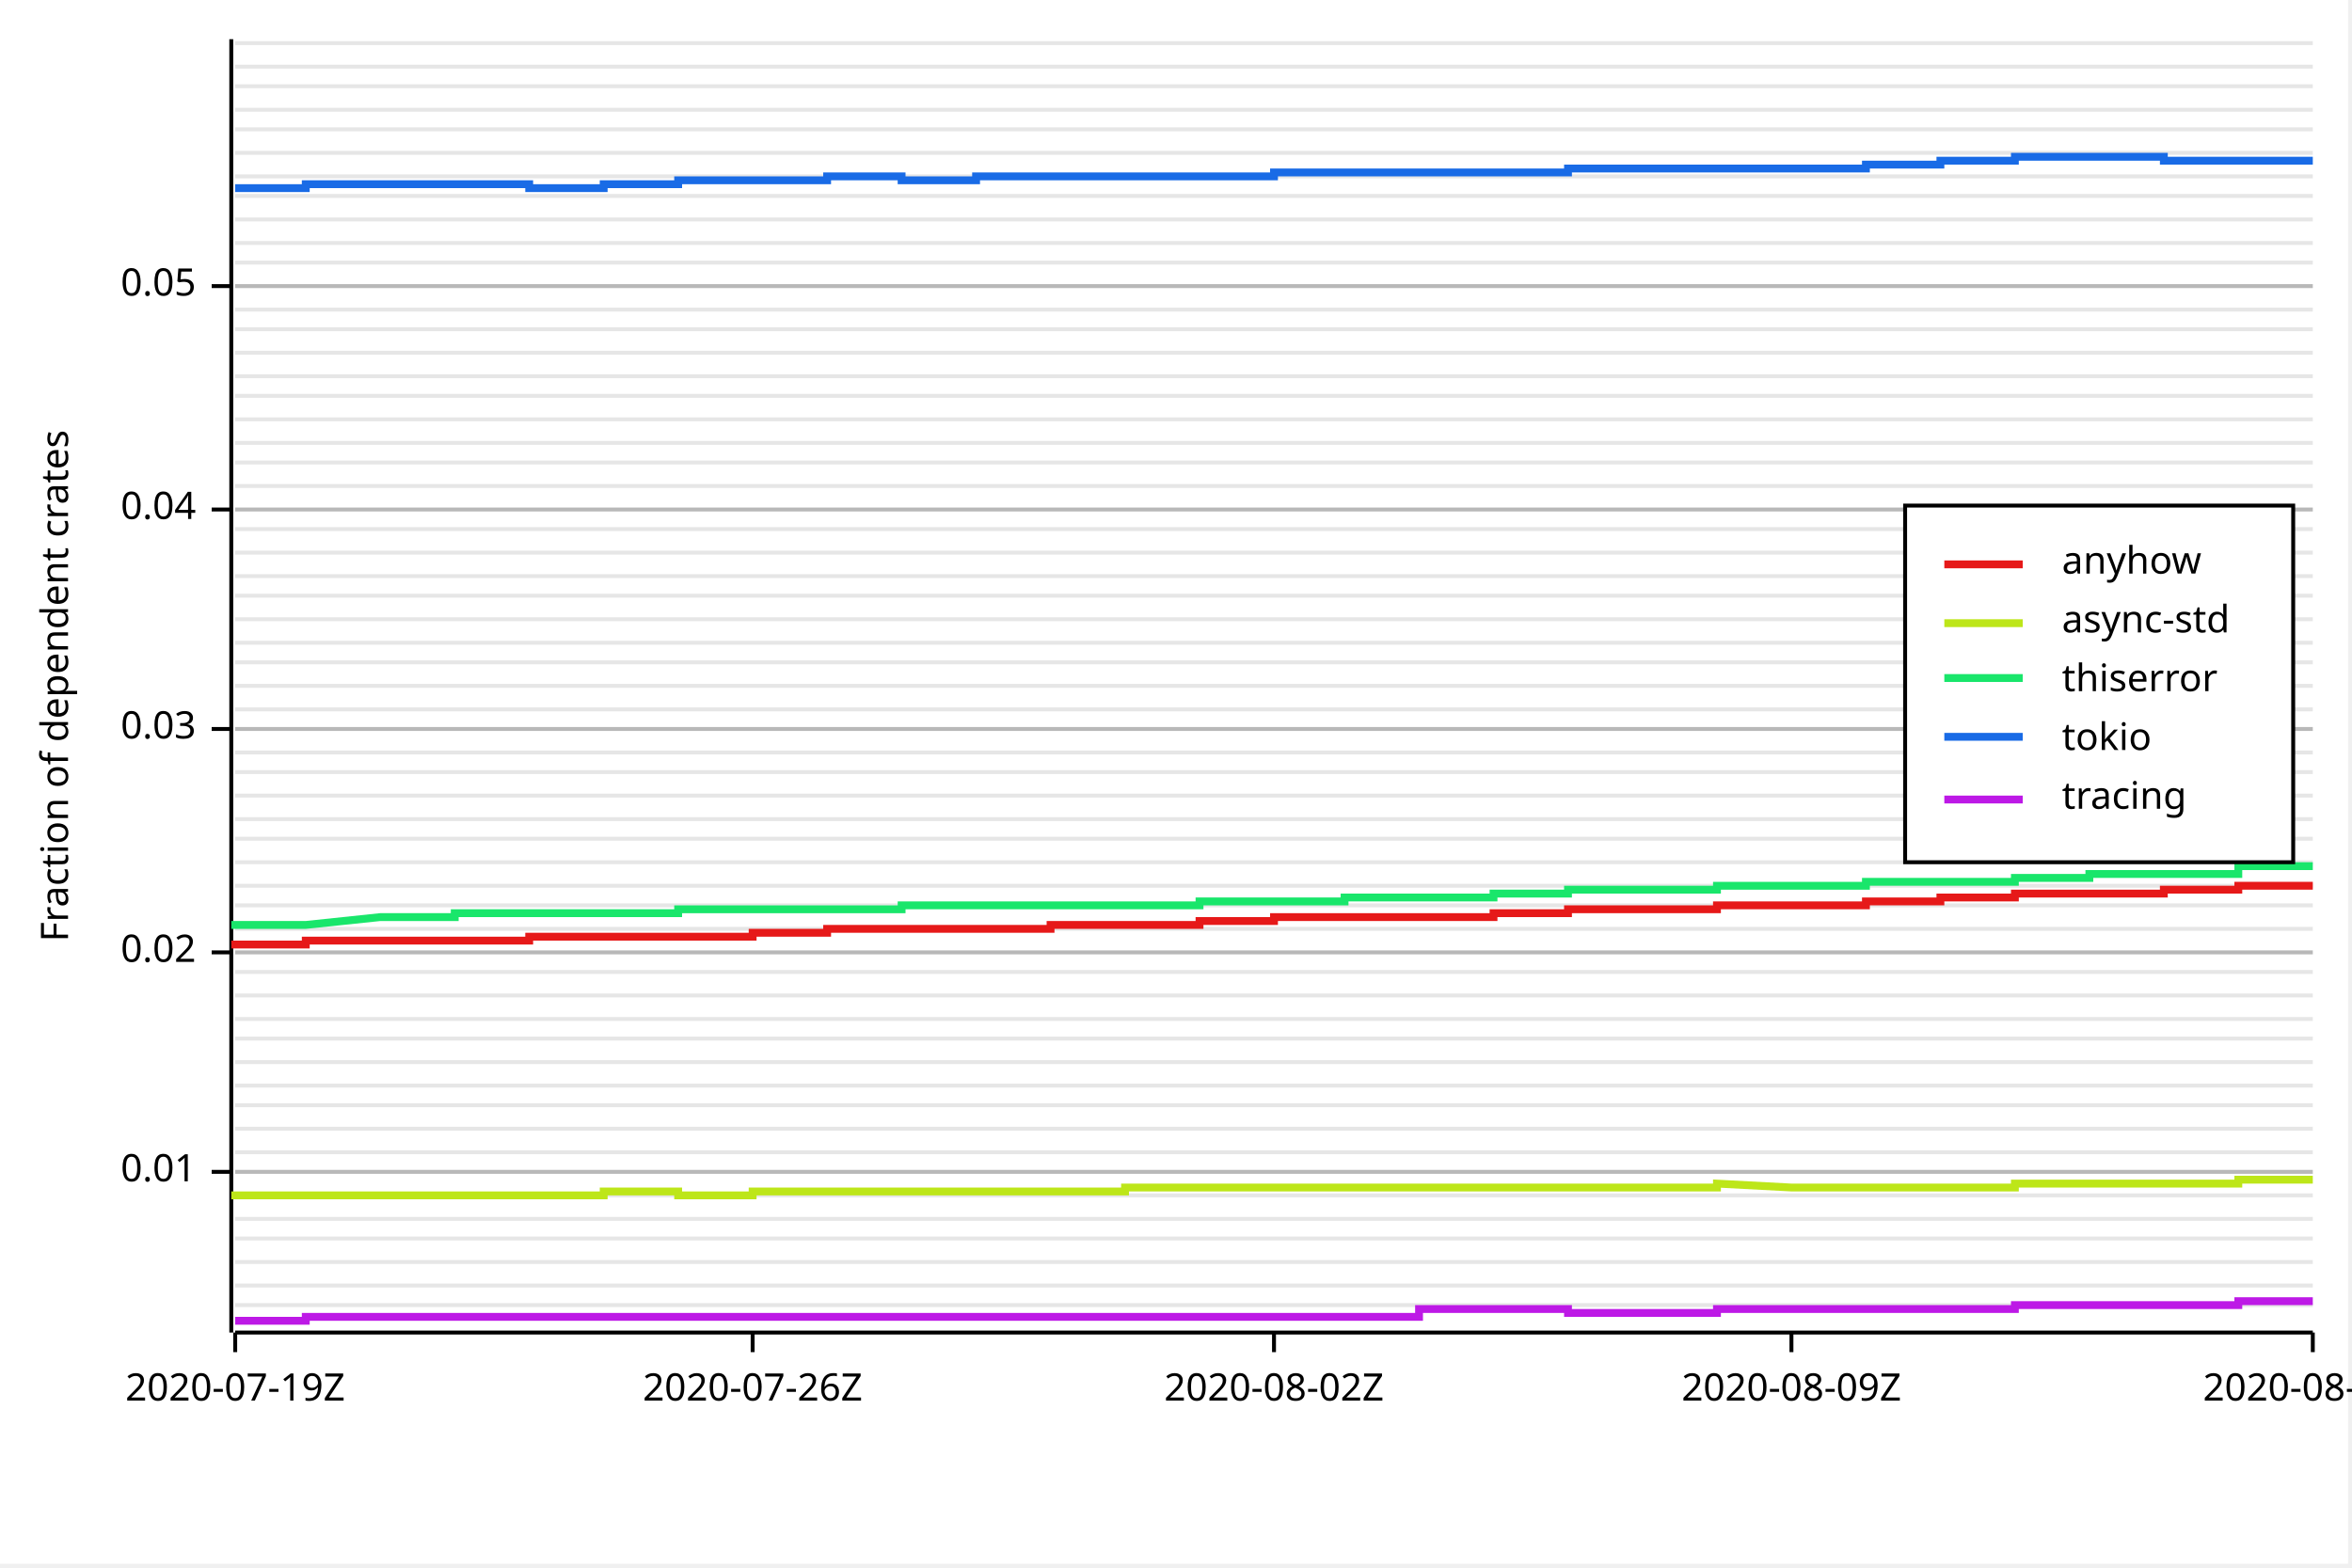
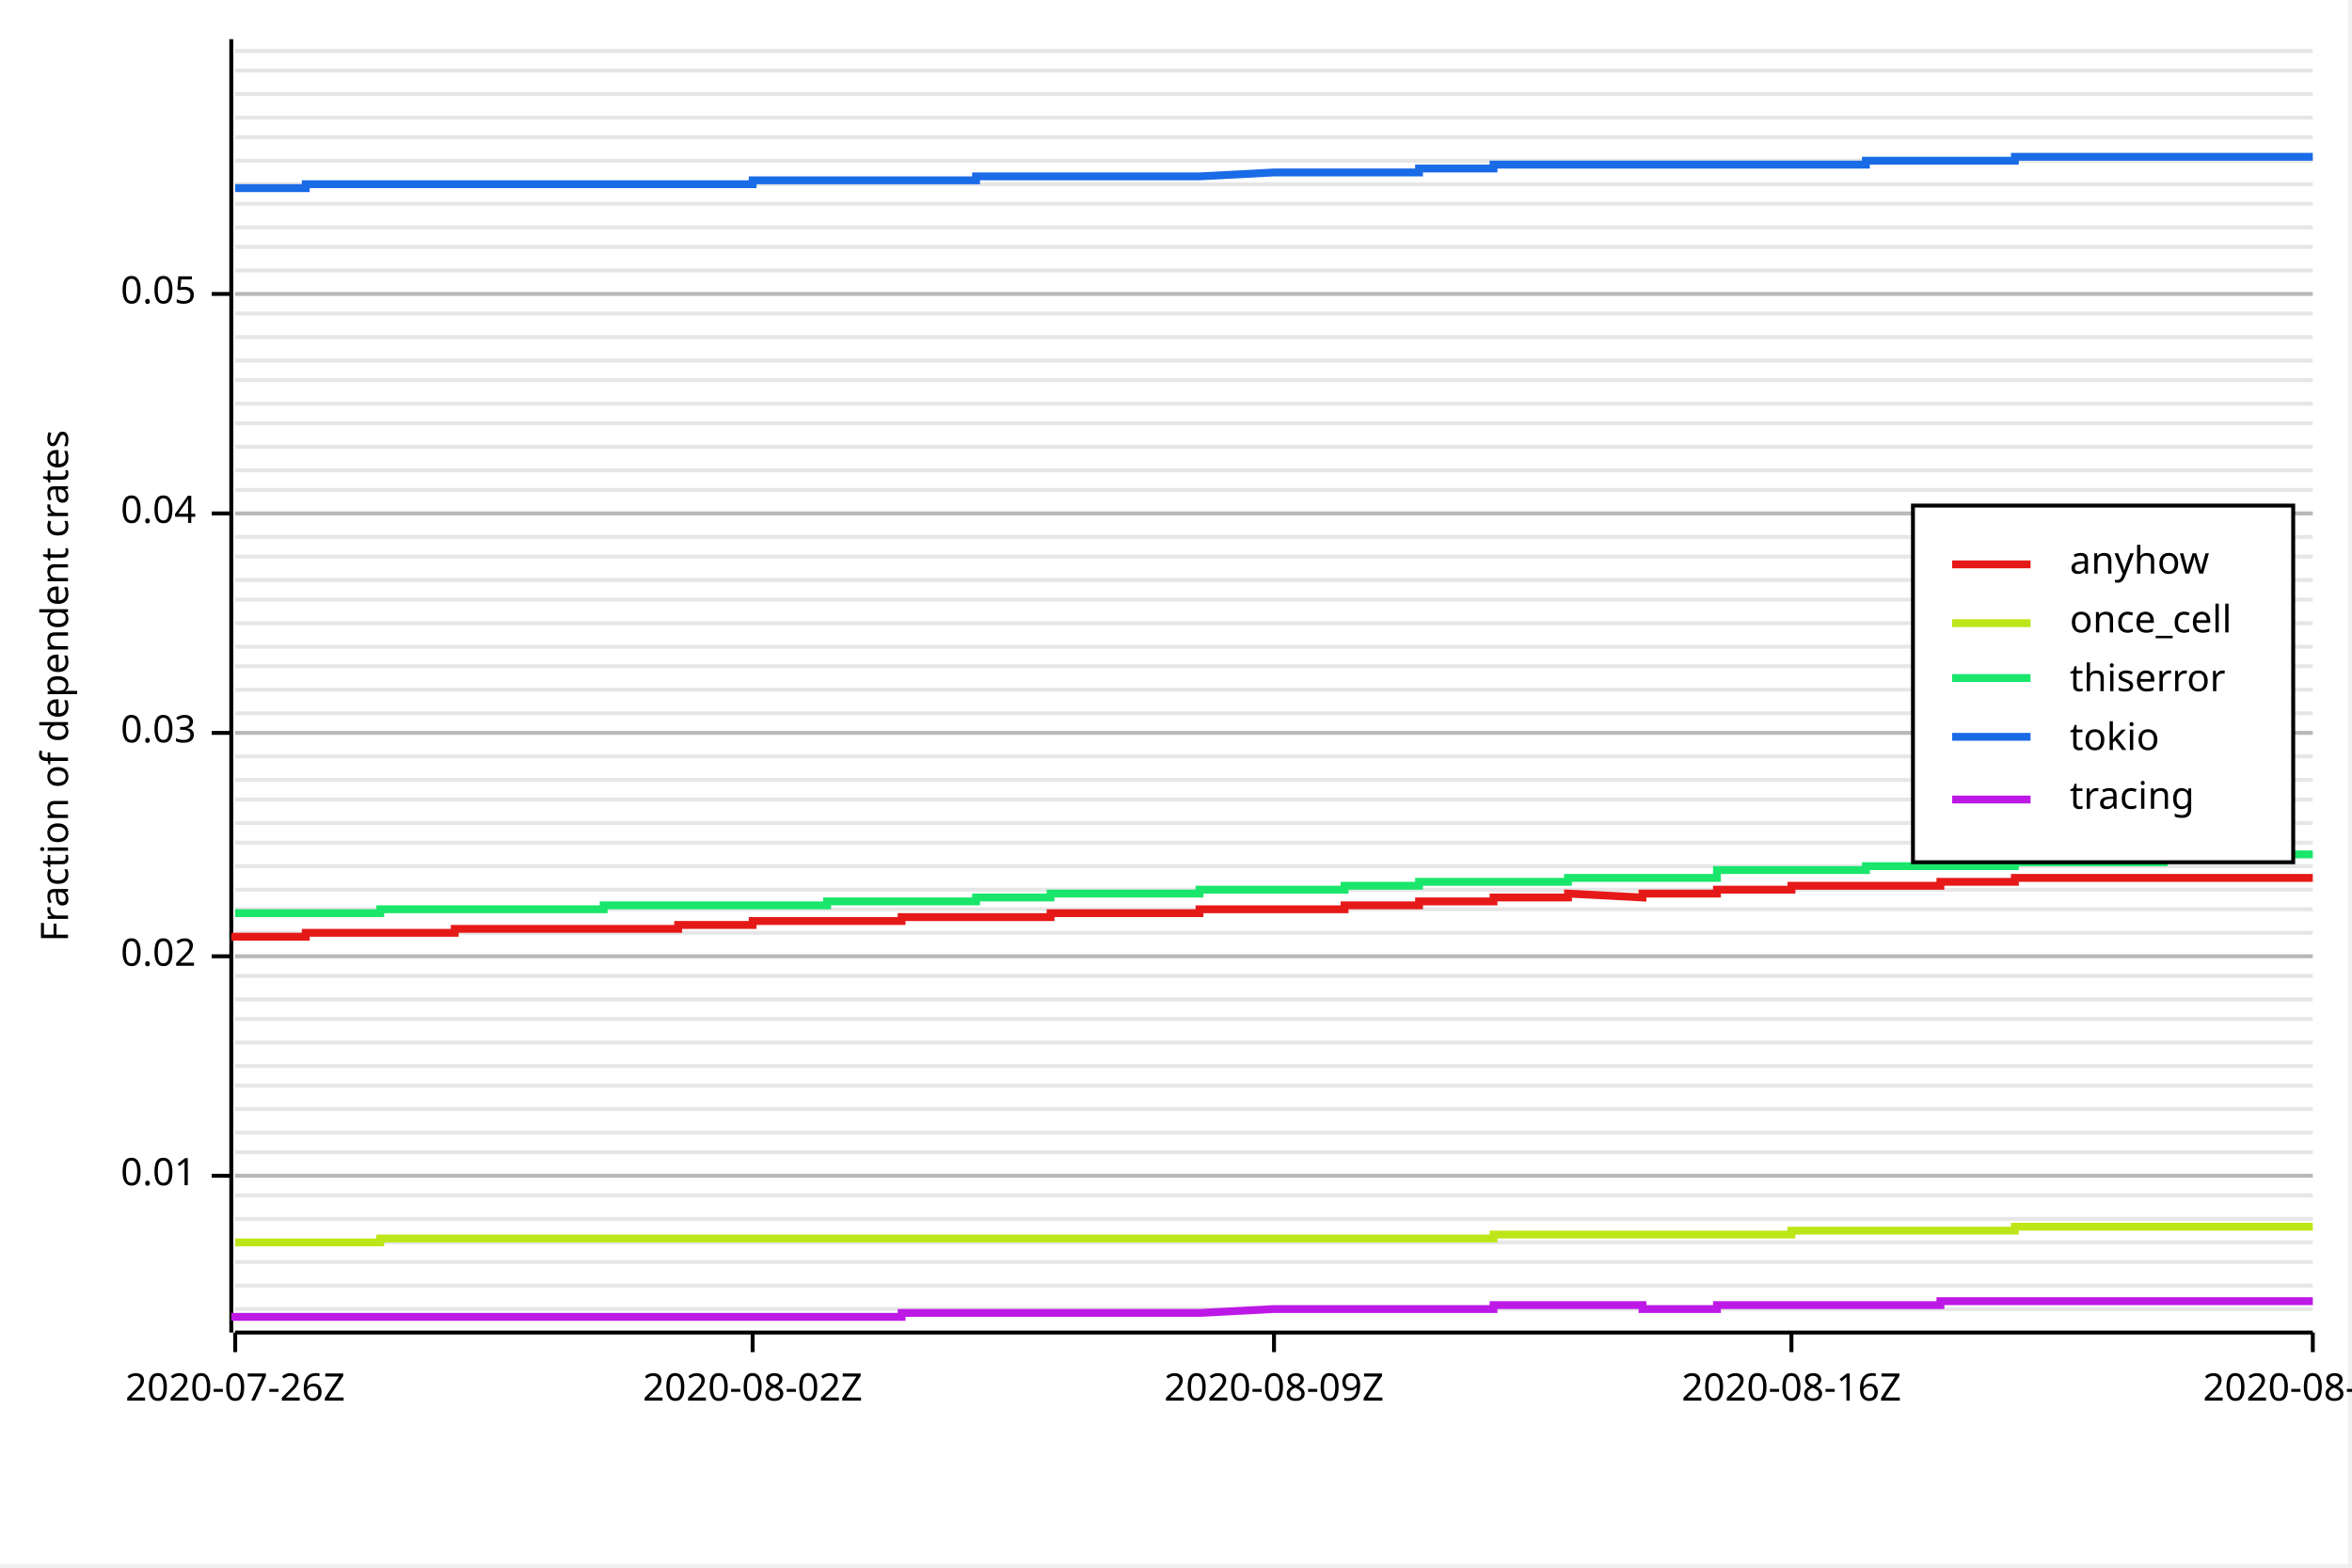
<svg xmlns="http://www.w3.org/2000/svg" width="600" height="400">
  <rect x="0" y="0" width="599" height="399" opacity="1" fill="#FFFFFF" stroke="none" />
-   <line opacity="0.1" stroke="#000000" stroke-width="1" x1="60" y1="333" x2="590" y2="333" />
+   <line opacity="0.1" stroke="#000000" stroke-width="1" x1="60" y1="334" x2="590" y2="334" />
  <line opacity="0.1" stroke="#000000" stroke-width="1" x1="60" y1="328" x2="590" y2="328" />
  <line opacity="0.1" stroke="#000000" stroke-width="1" x1="60" y1="322" x2="590" y2="322" />
-   <line opacity="0.1" stroke="#000000" stroke-width="1" x1="60" y1="316" x2="590" y2="316" />
+   <line opacity="0.1" stroke="#000000" stroke-width="1" x1="60" y1="317" x2="590" y2="317" />
  <line opacity="0.1" stroke="#000000" stroke-width="1" x1="60" y1="311" x2="590" y2="311" />
  <line opacity="0.1" stroke="#000000" stroke-width="1" x1="60" y1="305" x2="590" y2="305" />
-   <line opacity="0.1" stroke="#000000" stroke-width="1" x1="60" y1="299" x2="590" y2="299" />
+   <line opacity="0.1" stroke="#000000" stroke-width="1" x1="60" y1="300" x2="590" y2="300" />
  <line opacity="0.1" stroke="#000000" stroke-width="1" x1="60" y1="294" x2="590" y2="294" />
-   <line opacity="0.1" stroke="#000000" stroke-width="1" x1="60" y1="288" x2="590" y2="288" />
-   <line opacity="0.1" stroke="#000000" stroke-width="1" x1="60" y1="282" x2="590" y2="282" />
+   <line opacity="0.1" stroke="#000000" stroke-width="1" x1="60" y1="289" x2="590" y2="289" />
+   <line opacity="0.1" stroke="#000000" stroke-width="1" x1="60" y1="283" x2="590" y2="283" />
  <line opacity="0.1" stroke="#000000" stroke-width="1" x1="60" y1="277" x2="590" y2="277" />
-   <line opacity="0.1" stroke="#000000" stroke-width="1" x1="60" y1="271" x2="590" y2="271" />
-   <line opacity="0.1" stroke="#000000" stroke-width="1" x1="60" y1="265" x2="590" y2="265" />
+   <line opacity="0.1" stroke="#000000" stroke-width="1" x1="60" y1="272" x2="590" y2="272" />
+   <line opacity="0.1" stroke="#000000" stroke-width="1" x1="60" y1="266" x2="590" y2="266" />
  <line opacity="0.1" stroke="#000000" stroke-width="1" x1="60" y1="260" x2="590" y2="260" />
-   <line opacity="0.1" stroke="#000000" stroke-width="1" x1="60" y1="254" x2="590" y2="254" />
-   <line opacity="0.1" stroke="#000000" stroke-width="1" x1="60" y1="248" x2="590" y2="248" />
-   <line opacity="0.1" stroke="#000000" stroke-width="1" x1="60" y1="243" x2="590" y2="243" />
-   <line opacity="0.1" stroke="#000000" stroke-width="1" x1="60" y1="237" x2="590" y2="237" />
-   <line opacity="0.1" stroke="#000000" stroke-width="1" x1="60" y1="231" x2="590" y2="231" />
-   <line opacity="0.1" stroke="#000000" stroke-width="1" x1="60" y1="226" x2="590" y2="226" />
-   <line opacity="0.1" stroke="#000000" stroke-width="1" x1="60" y1="220" x2="590" y2="220" />
-   <line opacity="0.1" stroke="#000000" stroke-width="1" x1="60" y1="214" x2="590" y2="214" />
-   <line opacity="0.1" stroke="#000000" stroke-width="1" x1="60" y1="209" x2="590" y2="209" />
-   <line opacity="0.1" stroke="#000000" stroke-width="1" x1="60" y1="203" x2="590" y2="203" />
-   <line opacity="0.1" stroke="#000000" stroke-width="1" x1="60" y1="197" x2="590" y2="197" />
-   <line opacity="0.1" stroke="#000000" stroke-width="1" x1="60" y1="192" x2="590" y2="192" />
-   <line opacity="0.1" stroke="#000000" stroke-width="1" x1="60" y1="186" x2="590" y2="186" />
-   <line opacity="0.1" stroke="#000000" stroke-width="1" x1="60" y1="181" x2="590" y2="181" />
-   <line opacity="0.1" stroke="#000000" stroke-width="1" x1="60" y1="175" x2="590" y2="175" />
-   <line opacity="0.1" stroke="#000000" stroke-width="1" x1="60" y1="169" x2="590" y2="169" />
-   <line opacity="0.1" stroke="#000000" stroke-width="1" x1="60" y1="164" x2="590" y2="164" />
-   <line opacity="0.1" stroke="#000000" stroke-width="1" x1="60" y1="158" x2="590" y2="158" />
-   <line opacity="0.1" stroke="#000000" stroke-width="1" x1="60" y1="152" x2="590" y2="152" />
-   <line opacity="0.1" stroke="#000000" stroke-width="1" x1="60" y1="147" x2="590" y2="147" />
-   <line opacity="0.1" stroke="#000000" stroke-width="1" x1="60" y1="141" x2="590" y2="141" />
-   <line opacity="0.1" stroke="#000000" stroke-width="1" x1="60" y1="135" x2="590" y2="135" />
-   <line opacity="0.1" stroke="#000000" stroke-width="1" x1="60" y1="130" x2="590" y2="130" />
-   <line opacity="0.1" stroke="#000000" stroke-width="1" x1="60" y1="124" x2="590" y2="124" />
-   <line opacity="0.1" stroke="#000000" stroke-width="1" x1="60" y1="118" x2="590" y2="118" />
-   <line opacity="0.1" stroke="#000000" stroke-width="1" x1="60" y1="113" x2="590" y2="113" />
-   <line opacity="0.1" stroke="#000000" stroke-width="1" x1="60" y1="107" x2="590" y2="107" />
-   <line opacity="0.1" stroke="#000000" stroke-width="1" x1="60" y1="101" x2="590" y2="101" />
-   <line opacity="0.1" stroke="#000000" stroke-width="1" x1="60" y1="96" x2="590" y2="96" />
-   <line opacity="0.1" stroke="#000000" stroke-width="1" x1="60" y1="90" x2="590" y2="90" />
-   <line opacity="0.1" stroke="#000000" stroke-width="1" x1="60" y1="84" x2="590" y2="84" />
-   <line opacity="0.1" stroke="#000000" stroke-width="1" x1="60" y1="79" x2="590" y2="79" />
-   <line opacity="0.1" stroke="#000000" stroke-width="1" x1="60" y1="73" x2="590" y2="73" />
-   <line opacity="0.1" stroke="#000000" stroke-width="1" x1="60" y1="67" x2="590" y2="67" />
-   <line opacity="0.1" stroke="#000000" stroke-width="1" x1="60" y1="62" x2="590" y2="62" />
-   <line opacity="0.1" stroke="#000000" stroke-width="1" x1="60" y1="56" x2="590" y2="56" />
-   <line opacity="0.1" stroke="#000000" stroke-width="1" x1="60" y1="50" x2="590" y2="50" />
-   <line opacity="0.1" stroke="#000000" stroke-width="1" x1="60" y1="45" x2="590" y2="45" />
-   <line opacity="0.1" stroke="#000000" stroke-width="1" x1="60" y1="39" x2="590" y2="39" />
-   <line opacity="0.1" stroke="#000000" stroke-width="1" x1="60" y1="33" x2="590" y2="33" />
-   <line opacity="0.1" stroke="#000000" stroke-width="1" x1="60" y1="28" x2="590" y2="28" />
-   <line opacity="0.1" stroke="#000000" stroke-width="1" x1="60" y1="22" x2="590" y2="22" />
-   <line opacity="0.1" stroke="#000000" stroke-width="1" x1="60" y1="17" x2="590" y2="17" />
-   <line opacity="0.1" stroke="#000000" stroke-width="1" x1="60" y1="11" x2="590" y2="11" />
+   <line opacity="0.1" stroke="#000000" stroke-width="1" x1="60" y1="255" x2="590" y2="255" />
+   <line opacity="0.1" stroke="#000000" stroke-width="1" x1="60" y1="249" x2="590" y2="249" />
+   <line opacity="0.1" stroke="#000000" stroke-width="1" x1="60" y1="244" x2="590" y2="244" />
+   <line opacity="0.1" stroke="#000000" stroke-width="1" x1="60" y1="238" x2="590" y2="238" />
+   <line opacity="0.1" stroke="#000000" stroke-width="1" x1="60" y1="232" x2="590" y2="232" />
+   <line opacity="0.1" stroke="#000000" stroke-width="1" x1="60" y1="227" x2="590" y2="227" />
+   <line opacity="0.1" stroke="#000000" stroke-width="1" x1="60" y1="221" x2="590" y2="221" />
+   <line opacity="0.1" stroke="#000000" stroke-width="1" x1="60" y1="215" x2="590" y2="215" />
+   <line opacity="0.1" stroke="#000000" stroke-width="1" x1="60" y1="210" x2="590" y2="210" />
+   <line opacity="0.1" stroke="#000000" stroke-width="1" x1="60" y1="204" x2="590" y2="204" />
+   <line opacity="0.1" stroke="#000000" stroke-width="1" x1="60" y1="199" x2="590" y2="199" />
+   <line opacity="0.1" stroke="#000000" stroke-width="1" x1="60" y1="193" x2="590" y2="193" />
+   <line opacity="0.1" stroke="#000000" stroke-width="1" x1="60" y1="187" x2="590" y2="187" />
+   <line opacity="0.1" stroke="#000000" stroke-width="1" x1="60" y1="182" x2="590" y2="182" />
+   <line opacity="0.1" stroke="#000000" stroke-width="1" x1="60" y1="176" x2="590" y2="176" />
+   <line opacity="0.1" stroke="#000000" stroke-width="1" x1="60" y1="170" x2="590" y2="170" />
+   <line opacity="0.1" stroke="#000000" stroke-width="1" x1="60" y1="165" x2="590" y2="165" />
+   <line opacity="0.1" stroke="#000000" stroke-width="1" x1="60" y1="159" x2="590" y2="159" />
+   <line opacity="0.1" stroke="#000000" stroke-width="1" x1="60" y1="153" x2="590" y2="153" />
+   <line opacity="0.1" stroke="#000000" stroke-width="1" x1="60" y1="148" x2="590" y2="148" />
+   <line opacity="0.1" stroke="#000000" stroke-width="1" x1="60" y1="142" x2="590" y2="142" />
+   <line opacity="0.1" stroke="#000000" stroke-width="1" x1="60" y1="137" x2="590" y2="137" />
+   <line opacity="0.1" stroke="#000000" stroke-width="1" x1="60" y1="131" x2="590" y2="131" />
+   <line opacity="0.1" stroke="#000000" stroke-width="1" x1="60" y1="125" x2="590" y2="125" />
+   <line opacity="0.1" stroke="#000000" stroke-width="1" x1="60" y1="120" x2="590" y2="120" />
+   <line opacity="0.1" stroke="#000000" stroke-width="1" x1="60" y1="114" x2="590" y2="114" />
+   <line opacity="0.1" stroke="#000000" stroke-width="1" x1="60" y1="108" x2="590" y2="108" />
+   <line opacity="0.1" stroke="#000000" stroke-width="1" x1="60" y1="103" x2="590" y2="103" />
+   <line opacity="0.1" stroke="#000000" stroke-width="1" x1="60" y1="97" x2="590" y2="97" />
+   <line opacity="0.1" stroke="#000000" stroke-width="1" x1="60" y1="92" x2="590" y2="92" />
+   <line opacity="0.1" stroke="#000000" stroke-width="1" x1="60" y1="86" x2="590" y2="86" />
+   <line opacity="0.1" stroke="#000000" stroke-width="1" x1="60" y1="80" x2="590" y2="80" />
+   <line opacity="0.1" stroke="#000000" stroke-width="1" x1="60" y1="75" x2="590" y2="75" />
+   <line opacity="0.1" stroke="#000000" stroke-width="1" x1="60" y1="69" x2="590" y2="69" />
+   <line opacity="0.1" stroke="#000000" stroke-width="1" x1="60" y1="63" x2="590" y2="63" />
+   <line opacity="0.1" stroke="#000000" stroke-width="1" x1="60" y1="58" x2="590" y2="58" />
+   <line opacity="0.1" stroke="#000000" stroke-width="1" x1="60" y1="52" x2="590" y2="52" />
+   <line opacity="0.1" stroke="#000000" stroke-width="1" x1="60" y1="47" x2="590" y2="47" />
+   <line opacity="0.1" stroke="#000000" stroke-width="1" x1="60" y1="41" x2="590" y2="41" />
+   <line opacity="0.1" stroke="#000000" stroke-width="1" x1="60" y1="35" x2="590" y2="35" />
+   <line opacity="0.1" stroke="#000000" stroke-width="1" x1="60" y1="30" x2="590" y2="30" />
+   <line opacity="0.1" stroke="#000000" stroke-width="1" x1="60" y1="24" x2="590" y2="24" />
+   <line opacity="0.1" stroke="#000000" stroke-width="1" x1="60" y1="18" x2="590" y2="18" />
+   <line opacity="0.1" stroke="#000000" stroke-width="1" x1="60" y1="13" x2="590" y2="13" />
  <text x="10" y="175" dy="0.76em" text-anchor="middle" font-family="sans-serif" font-size="9.677" opacity="1" fill="#000000" transform="rotate(270, 10, 175)">
Fraction of dependent crates
</text>
-   <line opacity="0.2" stroke="#000000" stroke-width="1" x1="60" y1="299" x2="590" y2="299" />
-   <line opacity="0.2" stroke="#000000" stroke-width="1" x1="60" y1="243" x2="590" y2="243" />
-   <line opacity="0.2" stroke="#000000" stroke-width="1" x1="60" y1="186" x2="590" y2="186" />
-   <line opacity="0.2" stroke="#000000" stroke-width="1" x1="60" y1="130" x2="590" y2="130" />
-   <line opacity="0.2" stroke="#000000" stroke-width="1" x1="60" y1="73" x2="590" y2="73" />
+   <line opacity="0.2" stroke="#000000" stroke-width="1" x1="60" y1="300" x2="590" y2="300" />
+   <line opacity="0.2" stroke="#000000" stroke-width="1" x1="60" y1="244" x2="590" y2="244" />
+   <line opacity="0.2" stroke="#000000" stroke-width="1" x1="60" y1="187" x2="590" y2="187" />
+   <line opacity="0.2" stroke="#000000" stroke-width="1" x1="60" y1="131" x2="590" y2="131" />
+   <line opacity="0.2" stroke="#000000" stroke-width="1" x1="60" y1="75" x2="590" y2="75" />
  <polyline fill="none" opacity="1" stroke="#000000" stroke-width="1" points="59,10 59,340 " />
-   <text x="50" y="299" dy="0.5ex" text-anchor="end" font-family="sans-serif" font-size="9.677" opacity="1" fill="#000000">
+   <text x="50" y="300" dy="0.5ex" text-anchor="end" font-family="sans-serif" font-size="9.677" opacity="1" fill="#000000">
0.01
</text>
-   <polyline fill="none" opacity="1" stroke="#000000" stroke-width="1" points="54,299 59,299 " />
-   <text x="50" y="243" dy="0.5ex" text-anchor="end" font-family="sans-serif" font-size="9.677" opacity="1" fill="#000000">
+   <polyline fill="none" opacity="1" stroke="#000000" stroke-width="1" points="54,300 59,300 " />
+   <text x="50" y="244" dy="0.5ex" text-anchor="end" font-family="sans-serif" font-size="9.677" opacity="1" fill="#000000">
0.02
</text>
-   <polyline fill="none" opacity="1" stroke="#000000" stroke-width="1" points="54,243 59,243 " />
-   <text x="50" y="186" dy="0.5ex" text-anchor="end" font-family="sans-serif" font-size="9.677" opacity="1" fill="#000000">
+   <polyline fill="none" opacity="1" stroke="#000000" stroke-width="1" points="54,244 59,244 " />
+   <text x="50" y="187" dy="0.5ex" text-anchor="end" font-family="sans-serif" font-size="9.677" opacity="1" fill="#000000">
0.03
</text>
-   <polyline fill="none" opacity="1" stroke="#000000" stroke-width="1" points="54,186 59,186 " />
-   <text x="50" y="130" dy="0.5ex" text-anchor="end" font-family="sans-serif" font-size="9.677" opacity="1" fill="#000000">
+   <polyline fill="none" opacity="1" stroke="#000000" stroke-width="1" points="54,187 59,187 " />
+   <text x="50" y="131" dy="0.5ex" text-anchor="end" font-family="sans-serif" font-size="9.677" opacity="1" fill="#000000">
0.04
</text>
-   <polyline fill="none" opacity="1" stroke="#000000" stroke-width="1" points="54,130 59,130 " />
-   <text x="50" y="73" dy="0.5ex" text-anchor="end" font-family="sans-serif" font-size="9.677" opacity="1" fill="#000000">
+   <polyline fill="none" opacity="1" stroke="#000000" stroke-width="1" points="54,131 59,131 " />
+   <text x="50" y="75" dy="0.5ex" text-anchor="end" font-family="sans-serif" font-size="9.677" opacity="1" fill="#000000">
0.05
</text>
-   <polyline fill="none" opacity="1" stroke="#000000" stroke-width="1" points="54,73 59,73 " />
+   <polyline fill="none" opacity="1" stroke="#000000" stroke-width="1" points="54,75 59,75 " />
  <polyline fill="none" opacity="1" stroke="#000000" stroke-width="1" points="60,340 590,340 " />
  <text x="60" y="350" dy="0.76em" text-anchor="middle" font-family="sans-serif" font-size="9.677" opacity="1" fill="#000000">
- 2020-07-19Z
+ 2020-07-26Z
</text>
  <polyline fill="none" opacity="1" stroke="#000000" stroke-width="1" points="60,340 60,345 " />
  <text x="192" y="350" dy="0.76em" text-anchor="middle" font-family="sans-serif" font-size="9.677" opacity="1" fill="#000000">
- 2020-07-26Z
+ 2020-08-02Z
</text>
  <polyline fill="none" opacity="1" stroke="#000000" stroke-width="1" points="192,340 192,345 " />
  <text x="325" y="350" dy="0.76em" text-anchor="middle" font-family="sans-serif" font-size="9.677" opacity="1" fill="#000000">
- 2020-08-02Z
+ 2020-08-09Z
</text>
  <polyline fill="none" opacity="1" stroke="#000000" stroke-width="1" points="325,340 325,345 " />
  <text x="457" y="350" dy="0.76em" text-anchor="middle" font-family="sans-serif" font-size="9.677" opacity="1" fill="#000000">
- 2020-08-09Z
+ 2020-08-16Z
</text>
  <polyline fill="none" opacity="1" stroke="#000000" stroke-width="1" points="457,340 457,345 " />
  <text x="590" y="350" dy="0.76em" text-anchor="middle" font-family="sans-serif" font-size="9.677" opacity="1" fill="#000000">
- 2020-08-16Z
+ 2020-08-23Z
</text>
  <polyline fill="none" opacity="1" stroke="#000000" stroke-width="1" points="590,340 590,345 " />
-   <polyline fill="none" opacity="1" stroke="#E61919" stroke-width="2" points="60,242 60,241 78,241 78,240 97,240 116,240 116,240 135,240 135,239 154,239 154,239 173,239 173,239 192,239 192,238 211,238 211,237 230,237 230,237 249,237 249,237 268,237 268,236 287,236 287,236 306,236 306,235 325,235 325,234 343,234 343,234 362,234 362,234 381,234 381,233 400,233 400,232 419,232 419,232 438,232 438,231 457,231 476,231 476,230 495,230 495,229 514,229 514,228 533,228 533,228 552,228 552,227 571,227 571,226 590,226 " />
-   <polyline fill="none" opacity="1" stroke="#BDE619" stroke-width="2" points="60,306 60,305 78,305 78,305 97,305 116,305 116,305 135,305 135,305 154,305 154,304 173,304 173,305 192,305 192,304 211,304 211,304 230,304 230,304 249,304 249,304 268,304 268,304 287,304 287,303 306,303 306,303 325,303 325,303 343,303 343,303 362,303 362,303 381,303 381,303 400,303 400,303 419,303 419,303 438,303 438,302 457,303 476,303 476,303 495,303 495,303 514,303 514,302 533,302 533,302 552,302 552,302 571,302 571,301 590,301 " />
-   <polyline fill="none" opacity="1" stroke="#19E66B" stroke-width="2" points="60,237 60,236 78,236 78,236 97,234 116,234 116,233 135,233 135,233 154,233 154,233 173,233 173,232 192,232 192,232 211,232 211,232 230,232 230,231 249,231 249,231 268,231 268,231 287,231 287,231 306,231 306,230 325,230 325,230 343,230 343,229 362,229 362,229 381,229 381,228 400,228 400,227 419,227 419,227 438,227 438,226 457,226 476,226 476,225 495,225 495,225 514,225 514,224 533,224 533,223 552,223 552,223 571,223 571,221 590,221 " />
-   <polyline fill="none" opacity="1" stroke="#196BE6" stroke-width="2" points="60,48 60,48 78,48 78,47 97,47 116,47 116,47 135,47 135,48 154,48 154,47 173,47 173,46 192,46 192,46 211,46 211,45 230,45 230,46 249,46 249,45 268,45 268,45 287,45 287,45 306,45 306,45 325,45 325,44 343,44 343,44 362,44 362,44 381,44 381,44 400,44 400,43 419,43 419,43 438,43 438,43 457,43 476,43 476,42 495,42 495,41 514,41 514,40 533,40 533,40 552,40 552,41 571,41 571,41 590,41 " />
-   <polyline fill="none" opacity="1" stroke="#BD19E6" stroke-width="2" points="60,337 60,337 78,337 78,336 97,336 116,336 116,336 135,336 135,336 154,336 154,336 173,336 173,336 192,336 192,336 211,336 211,336 230,336 230,336 249,336 249,336 268,336 268,336 287,336 287,336 306,336 306,336 325,336 325,336 343,336 343,336 362,336 362,334 381,334 381,334 400,334 400,335 419,335 419,335 438,335 438,334 457,334 476,334 476,334 495,334 495,334 514,334 514,333 533,333 533,333 552,333 552,333 571,333 571,332 590,332 " />
-   <rect x="486" y="129" width="99" height="91" opacity="1" fill="#FFFFFF" stroke="none" />
-   <rect x="486" y="129" width="99" height="91" opacity="1" fill="none" stroke="#000000" />
-   <text x="526" y="139" dy="0.76em" text-anchor="start" font-family="sans-serif" font-size="9.677" opacity="1" fill="#000000">
+   <polyline fill="none" opacity="1" stroke="#E61919" stroke-width="2" points="60,240 60,239 78,239 78,238 97,238 97,238 116,238 116,237 135,237 135,237 154,237 154,237 173,237 173,236 192,236 192,235 211,235 211,235 230,235 230,234 249,234 249,234 268,234 268,233 287,233 287,233 306,233 306,232 325,232 343,232 343,231 362,231 362,230 381,230 381,229 400,229 400,228 419,229 419,228 438,228 438,227 457,227 457,226 476,226 476,226 495,226 495,225 514,225 514,224 533,224 533,224 552,224 552,224 571,224 571,224 590,224 " />
+   <polyline fill="none" opacity="1" stroke="#BDE619" stroke-width="2" points="60,317 60,317 78,317 78,317 97,317 97,316 116,316 116,316 135,316 135,316 154,316 154,316 173,316 173,316 192,316 192,316 211,316 211,316 230,316 230,316 249,316 249,316 268,316 268,316 287,316 287,316 306,316 306,316 325,316 343,316 343,316 362,316 362,316 381,316 381,315 400,315 400,315 419,315 419,315 438,315 438,315 457,315 457,314 476,314 476,314 495,314 495,314 514,314 514,313 533,313 533,313 552,313 552,313 571,313 571,313 590,313 " />
+   <polyline fill="none" opacity="1" stroke="#19E66B" stroke-width="2" points="60,233 60,233 78,233 78,233 97,233 97,232 116,232 116,232 135,232 135,232 154,232 154,231 173,231 173,231 192,231 192,231 211,231 211,230 230,230 230,230 249,230 249,229 268,229 268,228 287,228 287,228 306,228 306,227 325,227 343,227 343,226 362,226 362,225 381,225 381,225 400,225 400,224 419,224 419,224 438,224 438,222 457,222 457,222 476,222 476,221 495,221 495,221 514,221 514,220 533,220 533,220 552,220 552,218 571,218 571,218 590,218 " />
+   <polyline fill="none" opacity="1" stroke="#196BE6" stroke-width="2" points="60,48 60,48 78,48 78,47 97,47 97,47 116,47 116,47 135,47 135,47 154,47 154,47 173,47 173,47 192,47 192,46 211,46 211,46 230,46 230,46 249,46 249,45 268,45 268,45 287,45 287,45 306,45 306,45 325,44 343,44 343,44 362,44 362,43 381,43 381,42 400,42 400,42 419,42 419,42 438,42 438,42 457,42 457,42 476,42 476,41 495,41 495,41 514,41 514,40 533,40 533,40 552,40 552,40 571,40 571,40 590,40 " />
+   <polyline fill="none" opacity="1" stroke="#BD19E6" stroke-width="2" points="60,337 60,336 78,336 78,336 97,336 97,336 116,336 116,336 135,336 135,336 154,336 154,336 173,336 173,336 192,336 192,336 211,336 211,336 230,336 230,335 249,335 249,335 268,335 268,335 287,335 287,335 306,335 306,335 325,334 343,334 343,334 362,334 362,334 381,334 381,333 400,333 400,333 419,333 419,334 438,334 438,333 457,333 457,333 476,333 476,333 495,333 495,332 514,332 514,332 533,332 533,332 552,332 552,332 571,332 571,332 590,332 " />
+   <rect x="488" y="129" width="97" height="91" opacity="1" fill="#FFFFFF" stroke="none" />
+   <rect x="488" y="129" width="97" height="91" opacity="1" fill="none" stroke="#000000" />
+   <text x="528" y="139" dy="0.76em" text-anchor="start" font-family="sans-serif" font-size="9.677" opacity="1" fill="#000000">
anyhow
</text>
-   <text x="526" y="154" dy="0.76em" text-anchor="start" font-family="sans-serif" font-size="9.677" opacity="1" fill="#000000">
- async-std
+   <text x="528" y="154" dy="0.76em" text-anchor="start" font-family="sans-serif" font-size="9.677" opacity="1" fill="#000000">
+ once_cell
</text>
-   <text x="526" y="169" dy="0.76em" text-anchor="start" font-family="sans-serif" font-size="9.677" opacity="1" fill="#000000">
+   <text x="528" y="169" dy="0.76em" text-anchor="start" font-family="sans-serif" font-size="9.677" opacity="1" fill="#000000">
thiserror
</text>
-   <text x="526" y="184" dy="0.76em" text-anchor="start" font-family="sans-serif" font-size="9.677" opacity="1" fill="#000000">
+   <text x="528" y="184" dy="0.76em" text-anchor="start" font-family="sans-serif" font-size="9.677" opacity="1" fill="#000000">
tokio
</text>
-   <text x="526" y="199" dy="0.76em" text-anchor="start" font-family="sans-serif" font-size="9.677" opacity="1" fill="#000000">
+   <text x="528" y="199" dy="0.76em" text-anchor="start" font-family="sans-serif" font-size="9.677" opacity="1" fill="#000000">
tracing
</text>
-   <polyline fill="none" opacity="1" stroke="#E61919" stroke-width="2" points="496,144 516,144 " />
-   <polyline fill="none" opacity="1" stroke="#BDE619" stroke-width="2" points="496,159 516,159 " />
-   <polyline fill="none" opacity="1" stroke="#19E66B" stroke-width="2" points="496,173 516,173 " />
-   <polyline fill="none" opacity="1" stroke="#196BE6" stroke-width="2" points="496,188 516,188 " />
-   <polyline fill="none" opacity="1" stroke="#BD19E6" stroke-width="2" points="496,204 516,204 " />
+   <polyline fill="none" opacity="1" stroke="#E61919" stroke-width="2" points="498,144 518,144 " />
+   <polyline fill="none" opacity="1" stroke="#BDE619" stroke-width="2" points="498,159 518,159 " />
+   <polyline fill="none" opacity="1" stroke="#19E66B" stroke-width="2" points="498,173 518,173 " />
+   <polyline fill="none" opacity="1" stroke="#196BE6" stroke-width="2" points="498,188 518,188 " />
+   <polyline fill="none" opacity="1" stroke="#BD19E6" stroke-width="2" points="498,204 518,204 " />
</svg>
